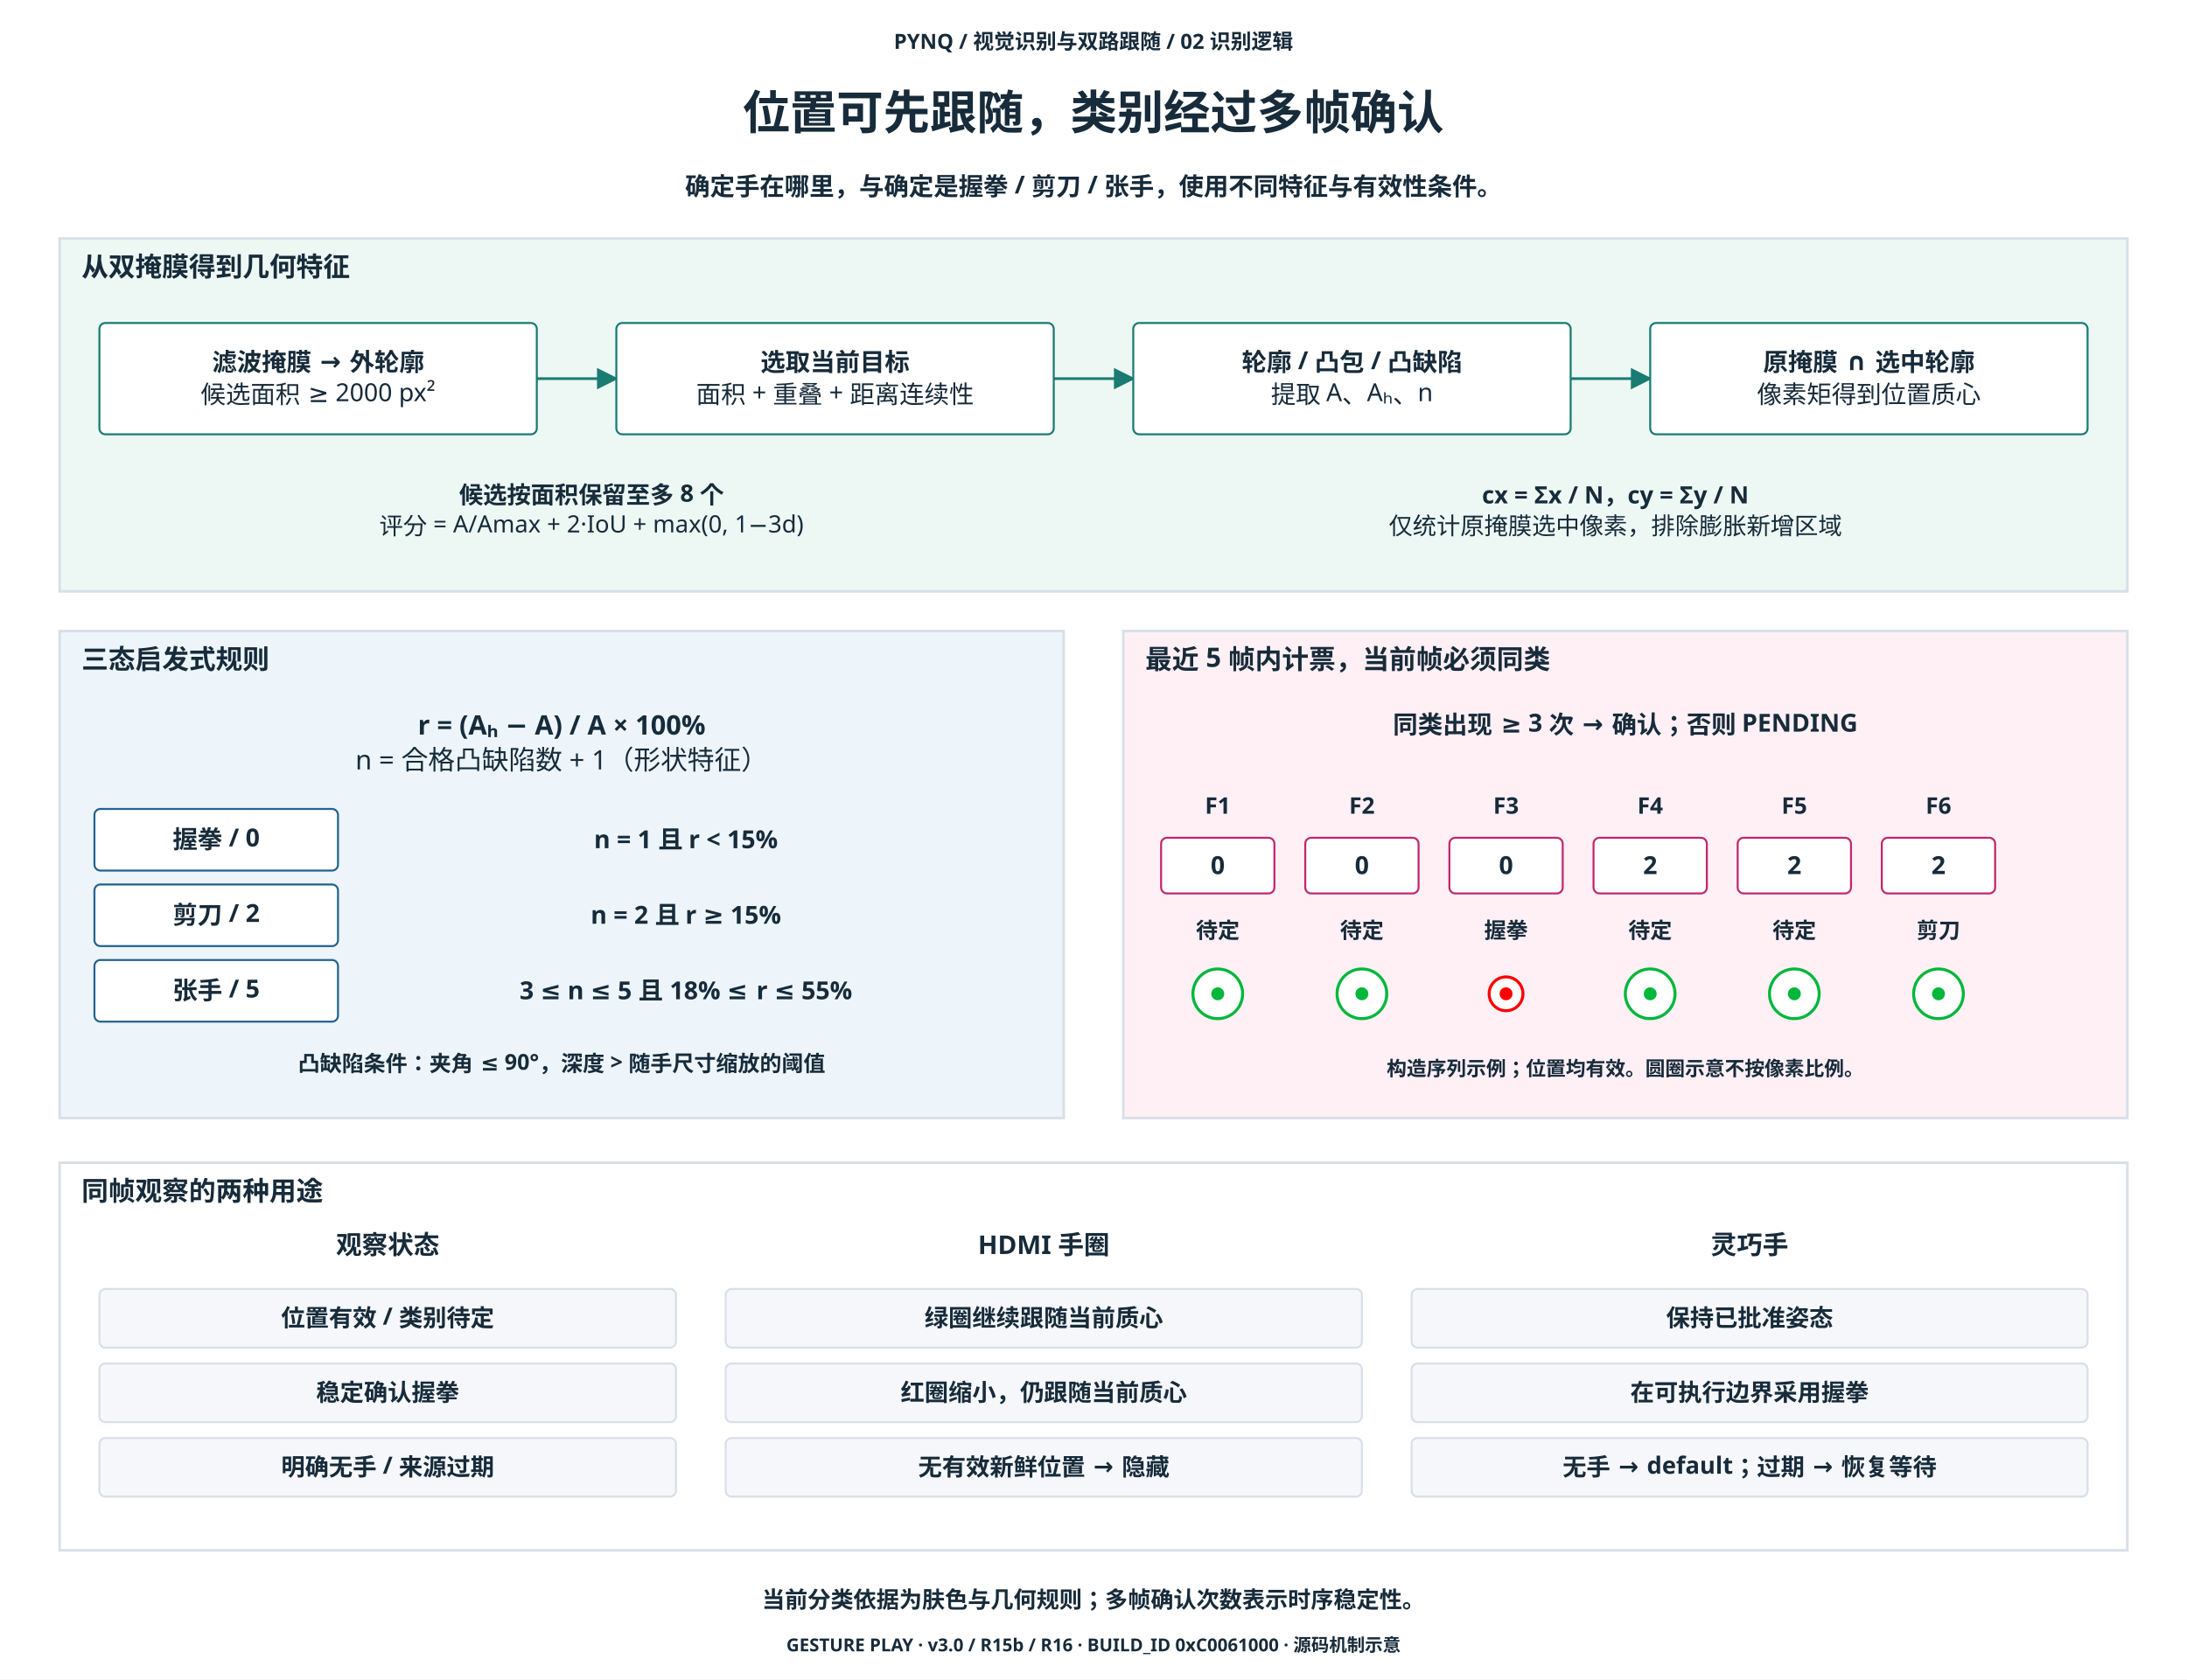
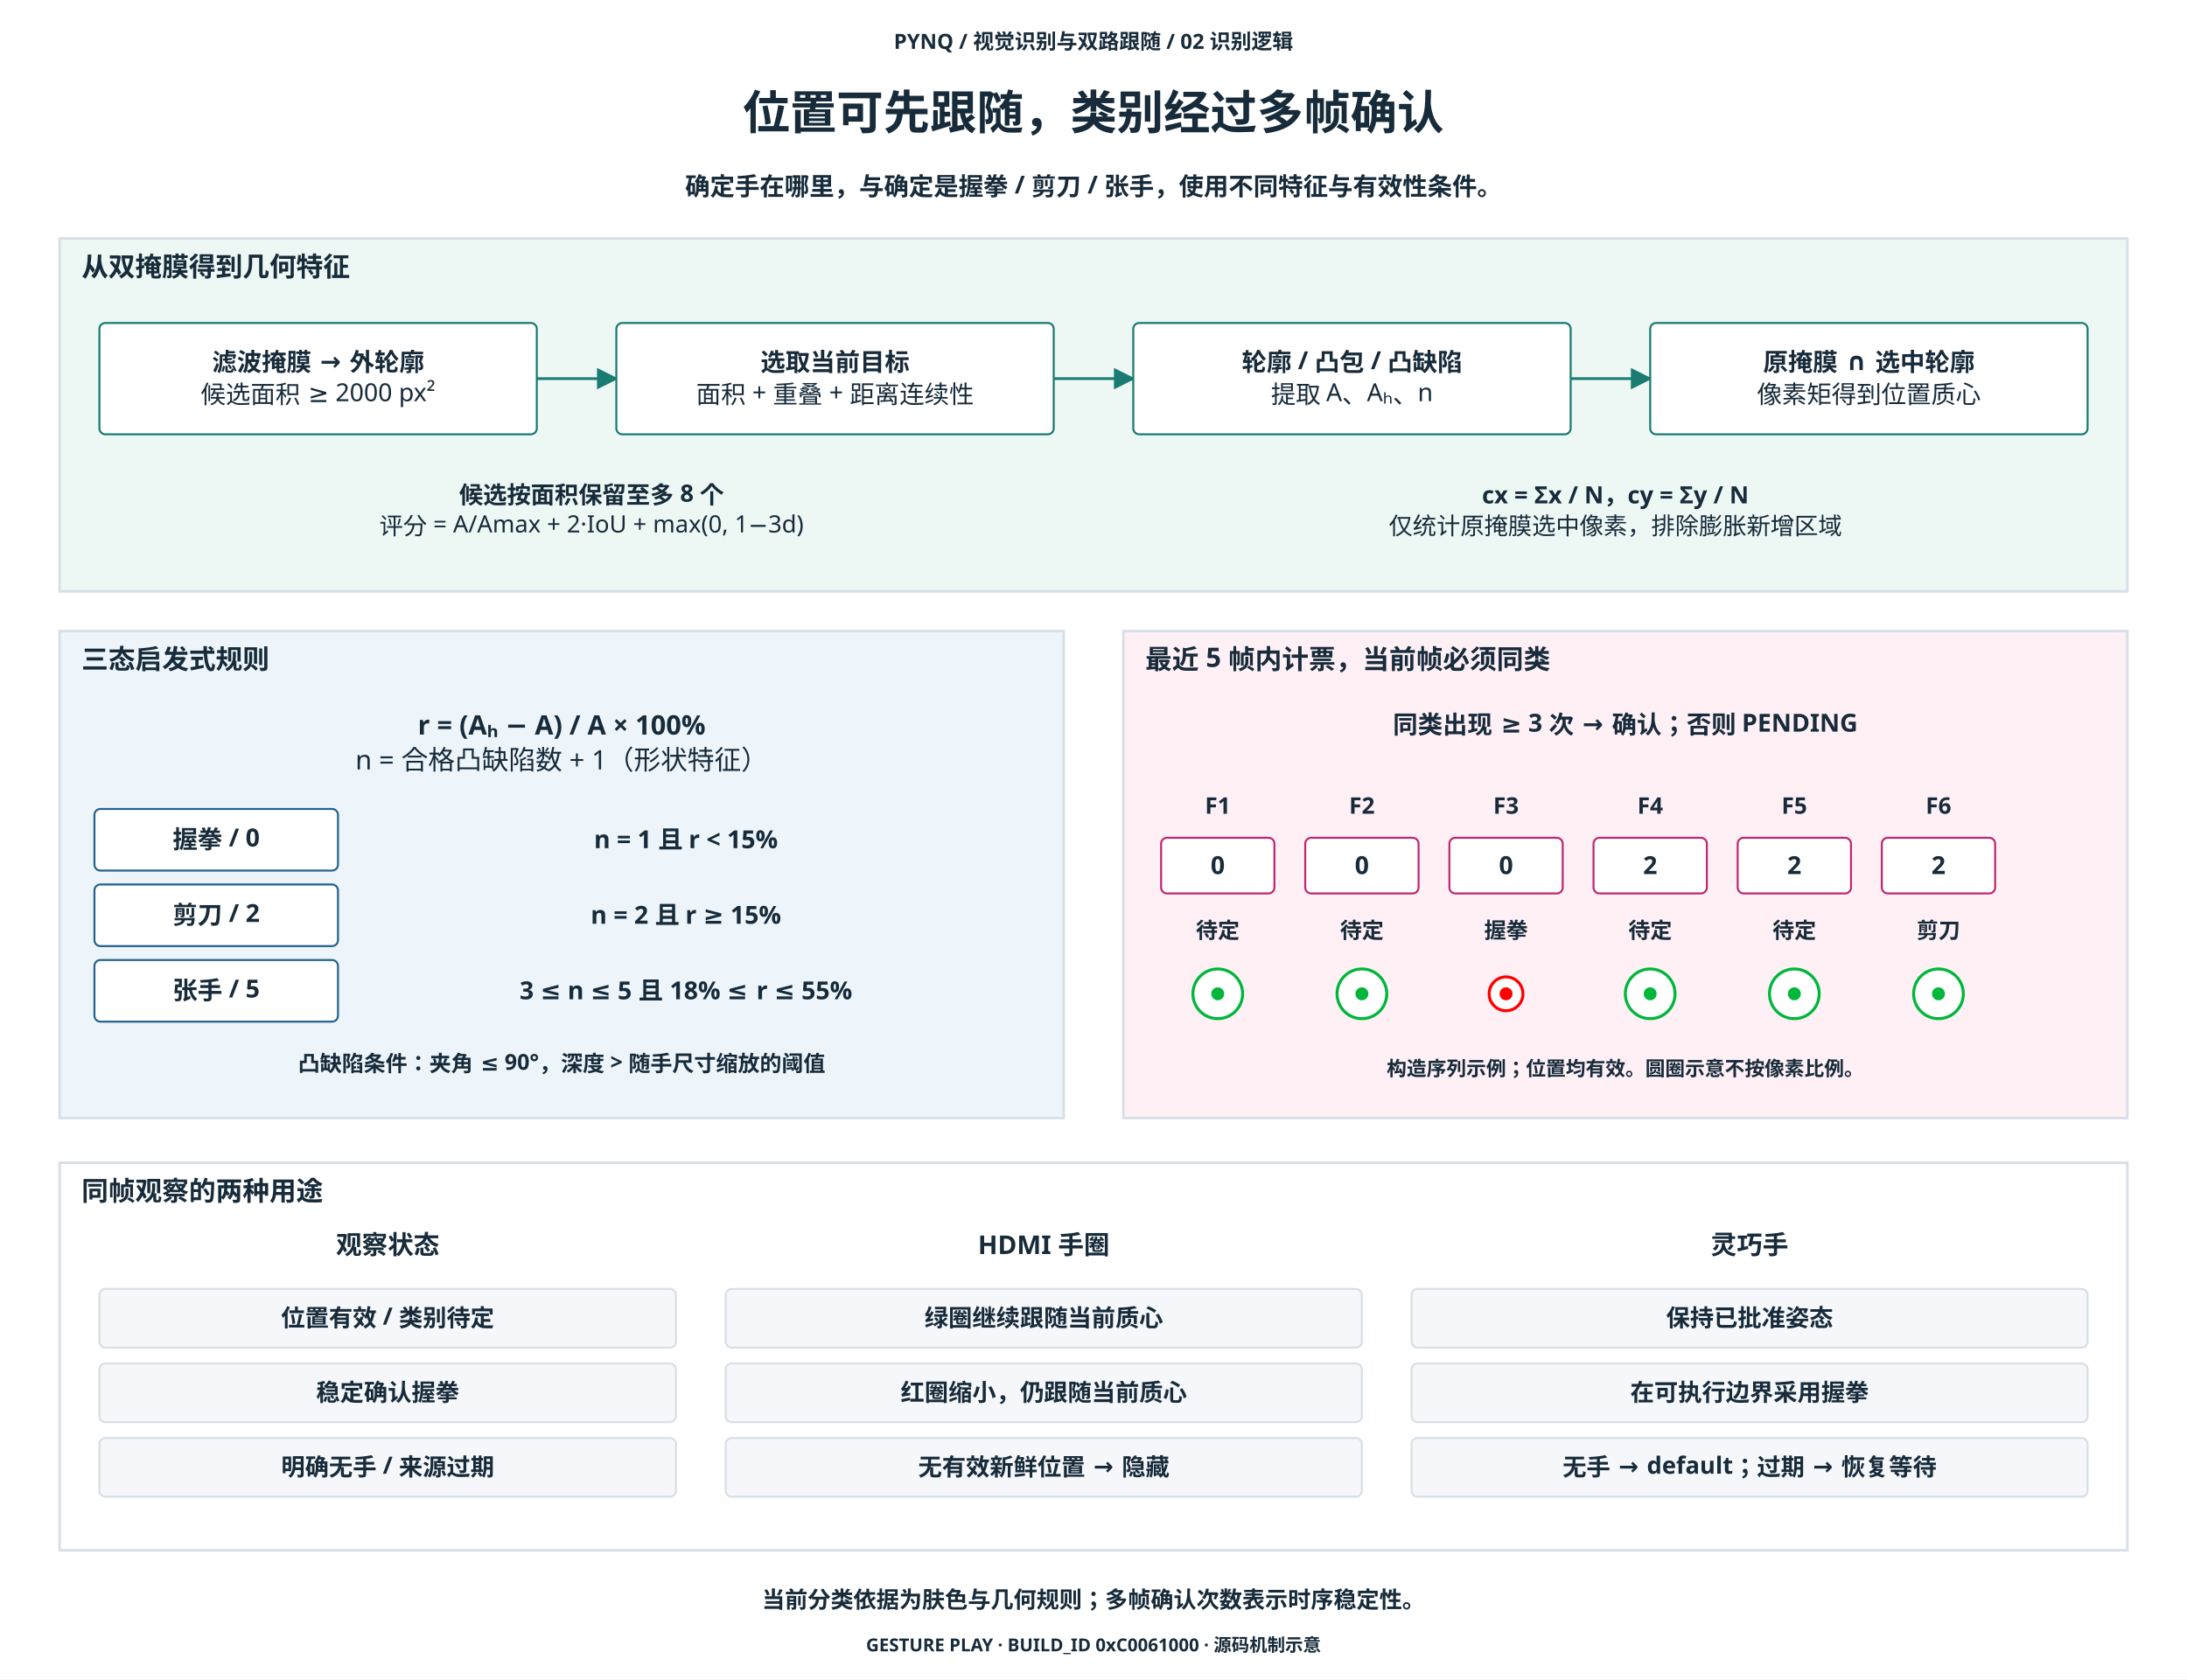
<svg xmlns="http://www.w3.org/2000/svg" width="2200" height="1690" viewBox="0 0 2200 1690">
  <rect x="0" y="0" width="2200" height="1690" fill="#ffffff" />
  <defs>
    <marker id="arrow0" viewBox="0 0 10 10" refX="9" refY="5" markerWidth="8" markerHeight="8" orient="auto-start-reverse">
      <path d="M0,0 L10,5 L0,10 z" fill="#197b71" />
    </marker>
  </defs>
  <g font-family="Microsoft YaHei" fill="#172b3a">
    <rect x="60" y="240" width="2080" height="355" rx="0" fill="#edf8f5" stroke="#d8dfe7" stroke-width="2.6" />
    <text x="82" y="278.0" text-anchor="start" font-size="27" font-weight="600">从双掩膜得到几何特征</text>
    <rect x="60" y="635" width="1010" height="490" rx="0" fill="#edf5fb" stroke="#d8dfe7" stroke-width="2.6" />
    <text x="82" y="673.0" text-anchor="start" font-size="27" font-weight="600">三态启发式规则</text>
    <rect x="1130" y="635" width="1010" height="490" rx="0" fill="#fff0f6" stroke="#d8dfe7" stroke-width="2.6" />
    <text x="1152" y="673.0" text-anchor="start" font-size="27" font-weight="600">最近 5 帧内计票，当前帧必须同类</text>
    <rect x="60" y="1170" width="2080" height="390" rx="0" fill="#ffffff" stroke="#d8dfe7" stroke-width="2.6" />
    <text x="82" y="1208.0" text-anchor="start" font-size="27" font-weight="600">同帧观察的两种用途</text>
    <path d="M540,381 L620,381" fill="none" stroke="#197b71" stroke-width="2.7" marker-end="url(#arrow0)" />
    <path d="M1060,381 L1140,381" fill="none" stroke="#197b71" stroke-width="2.7" marker-end="url(#arrow0)" />
    <path d="M1580,381 L1660,381" fill="none" stroke="#197b71" stroke-width="2.7" marker-end="url(#arrow0)" />
    <text x="1100.0" y="49.14" text-anchor="middle" font-size="21" font-weight="600">PYNQ  /  视觉识别与双路跟随  /  02  识别逻辑</text>
    <text x="1100.0" y="129.98" text-anchor="middle" font-size="47" font-weight="600">位置可先跟随，类别经过多帧确认</text>
    <text x="1100.0" y="196.5" text-anchor="middle" font-size="25" font-weight="600">确定手在哪里，与确定是握拳 / 剪刀 / 张手，使用不同特征与有效性条件。</text>
-     <text x="1100.0" y="1661.62" text-anchor="middle" font-size="18" font-weight="600">GESTURE PLAY  ·  v3.0 / R15b / R16  ·  BUILD_ID 0xC0061000  ·  源码机制示意</text>
+     <text x="1100.0" y="1661.62" text-anchor="middle" font-size="18" font-weight="600">GESTURE PLAY  ·  BUILD_ID 0xC0061000  ·  源码机制示意</text>
    <rect x="100" y="325" width="440" height="112" rx="6" fill="#ffffff" stroke="#197b71" stroke-width="2" />
    <text x="320.0" y="373.25" text-anchor="middle" font-size="25" font-weight="600">滤波掩膜 → 外轮廓</text>
    <text x="320.0" y="405.75" text-anchor="middle" font-size="25" font-weight="400">候选面积 ≥ 2000 px²</text>
    <rect x="620" y="325" width="440" height="112" rx="6" fill="#ffffff" stroke="#197b71" stroke-width="2" />
    <text x="840.0" y="373.25" text-anchor="middle" font-size="25" font-weight="600">选取当前目标</text>
    <text x="840.0" y="405.75" text-anchor="middle" font-size="25" font-weight="400">面积 + 重叠 + 距离连续性</text>
    <rect x="1140" y="325" width="440" height="112" rx="6" fill="#ffffff" stroke="#197b71" stroke-width="2" />
    <text x="1360.0" y="373.25" text-anchor="middle" font-size="25" font-weight="600">轮廓 / 凸包 / 凸缺陷</text>
    <text x="1360.0" y="405.75" text-anchor="middle" font-size="25" font-weight="400">提取 A、Aₕ、n</text>
    <rect x="1660" y="325" width="440" height="112" rx="6" fill="#ffffff" stroke="#197b71" stroke-width="2" />
    <text x="1880.0" y="373.25" text-anchor="middle" font-size="25" font-weight="600">原掩膜 ∩ 选中轮廓</text>
    <text x="1880.0" y="405.75" text-anchor="middle" font-size="25" font-weight="400">像素矩得到位置质心</text>
    <text x="595.0" y="506.56" text-anchor="middle" font-size="24" font-weight="600">候选按面积保留至多 8 个</text>
    <text x="595.0" y="537.76" text-anchor="middle" font-size="24" font-weight="400">评分 = A/Amax + 2·IoU + max(0, 1−3d)</text>
    <text x="1625.0" y="506.56" text-anchor="middle" font-size="24" font-weight="600">cx = Σx / N，cy = Σy / N</text>
    <text x="1625.0" y="537.76" text-anchor="middle" font-size="24" font-weight="400">仅统计原掩膜选中像素，排除膨胀新增区域</text>
    <text x="565.0" y="739.13" text-anchor="middle" font-size="27" font-weight="600">r = (Aₕ − A) / A × 100%</text>
    <text x="565.0" y="774.23" text-anchor="middle" font-size="27" font-weight="400">n = 合格凸缺陷数 + 1（形状特征）</text>
    <rect x="95" y="814" width="245" height="62" rx="6" fill="#ffffff" stroke="#25638d" stroke-width="2" />
    <text x="217.5" y="853.5" text-anchor="middle" font-size="25" font-weight="600">握拳 / 0</text>
    <text x="690.0" y="853.5" text-anchor="middle" font-size="25" font-weight="600">n = 1 且 r &lt; 15%</text>
    <rect x="95" y="890" width="245" height="62" rx="6" fill="#ffffff" stroke="#25638d" stroke-width="2" />
    <text x="217.5" y="929.5" text-anchor="middle" font-size="25" font-weight="600">剪刀 / 2</text>
    <text x="690.0" y="929.5" text-anchor="middle" font-size="25" font-weight="600">n = 2 且 r ≥ 15%</text>
    <rect x="95" y="966" width="245" height="62" rx="6" fill="#ffffff" stroke="#25638d" stroke-width="2" />
    <text x="217.5" y="1005.5" text-anchor="middle" font-size="25" font-weight="600">张手 / 5</text>
    <text x="690.0" y="1005.5" text-anchor="middle" font-size="25" font-weight="600">3 ≤ n ≤ 5 且 18% ≤ r ≤ 55%</text>
    <text x="565.0" y="1077.98" text-anchor="middle" font-size="22" font-weight="600">凸缺陷条件：夹角 ≤ 90°，深度 &gt; 随手尺寸缩放的阈值</text>
    <text x="1635.0" y="738.0" text-anchor="middle" font-size="25" font-weight="600">同类出现 ≥ 3 次 → 确认；否则 PENDING</text>
    <text x="1225.0" y="818.82" text-anchor="middle" font-size="23" font-weight="600">F1</text>
    <rect x="1168" y="843" width="114" height="56" rx="6" fill="#ffffff" stroke="#bf286e" stroke-width="2" />
    <text x="1225.0" y="879.5" text-anchor="middle" font-size="25" font-weight="600">0</text>
    <text x="1225.0" y="943.98" text-anchor="middle" font-size="22" font-weight="600">待定</text>
    <ellipse cx="1225.0" cy="1000.0" rx="25.0" ry="25.0" fill="#ffffff" stroke="#00b73b" stroke-width="3" />
    <text x="1225.0" y="1000.34" text-anchor="middle" font-size="1" font-weight="600" />
    <ellipse cx="1225.0" cy="1000.0" rx="5.0" ry="5.0" fill="#00b73b" stroke="#00b73b" stroke-width="3" />
    <text x="1225.0" y="1000.34" text-anchor="middle" font-size="1" font-weight="600" />
    <text x="1370.0" y="818.82" text-anchor="middle" font-size="23" font-weight="600">F2</text>
    <rect x="1313" y="843" width="114" height="56" rx="6" fill="#ffffff" stroke="#bf286e" stroke-width="2" />
    <text x="1370.0" y="879.5" text-anchor="middle" font-size="25" font-weight="600">0</text>
    <text x="1370.0" y="943.98" text-anchor="middle" font-size="22" font-weight="600">待定</text>
    <ellipse cx="1370.0" cy="1000.0" rx="25.0" ry="25.0" fill="#ffffff" stroke="#00b73b" stroke-width="3" />
    <text x="1370.0" y="1000.34" text-anchor="middle" font-size="1" font-weight="600" />
    <ellipse cx="1370.0" cy="1000.0" rx="5.0" ry="5.0" fill="#00b73b" stroke="#00b73b" stroke-width="3" />
    <text x="1370.0" y="1000.34" text-anchor="middle" font-size="1" font-weight="600" />
    <text x="1515.0" y="818.82" text-anchor="middle" font-size="23" font-weight="600">F3</text>
    <rect x="1458" y="843" width="114" height="56" rx="6" fill="#ffffff" stroke="#bf286e" stroke-width="2" />
    <text x="1515.0" y="879.5" text-anchor="middle" font-size="25" font-weight="600">0</text>
    <text x="1515.0" y="943.98" text-anchor="middle" font-size="22" font-weight="600">握拳</text>
    <ellipse cx="1515.0" cy="1000.0" rx="17.0" ry="17.0" fill="#ffffff" stroke="#ff0000" stroke-width="3" />
    <text x="1515.0" y="1000.34" text-anchor="middle" font-size="1" font-weight="600" />
    <ellipse cx="1515.0" cy="1000.0" rx="5.0" ry="5.0" fill="#ff0000" stroke="#ff0000" stroke-width="3" />
    <text x="1515.0" y="1000.34" text-anchor="middle" font-size="1" font-weight="600" />
    <text x="1660.0" y="818.82" text-anchor="middle" font-size="23" font-weight="600">F4</text>
    <rect x="1603" y="843" width="114" height="56" rx="6" fill="#ffffff" stroke="#bf286e" stroke-width="2" />
    <text x="1660.0" y="879.5" text-anchor="middle" font-size="25" font-weight="600">2</text>
    <text x="1660.0" y="943.98" text-anchor="middle" font-size="22" font-weight="600">待定</text>
    <ellipse cx="1660.0" cy="1000.0" rx="25.0" ry="25.0" fill="#ffffff" stroke="#00b73b" stroke-width="3" />
    <text x="1660.0" y="1000.34" text-anchor="middle" font-size="1" font-weight="600" />
    <ellipse cx="1660.0" cy="1000.0" rx="5.0" ry="5.0" fill="#00b73b" stroke="#00b73b" stroke-width="3" />
    <text x="1660.0" y="1000.34" text-anchor="middle" font-size="1" font-weight="600" />
    <text x="1805.0" y="818.82" text-anchor="middle" font-size="23" font-weight="600">F5</text>
    <rect x="1748" y="843" width="114" height="56" rx="6" fill="#ffffff" stroke="#bf286e" stroke-width="2" />
    <text x="1805.0" y="879.5" text-anchor="middle" font-size="25" font-weight="600">2</text>
    <text x="1805.0" y="943.98" text-anchor="middle" font-size="22" font-weight="600">待定</text>
    <ellipse cx="1805.0" cy="1000.0" rx="25.0" ry="25.0" fill="#ffffff" stroke="#00b73b" stroke-width="3" />
    <text x="1805.0" y="1000.34" text-anchor="middle" font-size="1" font-weight="600" />
    <ellipse cx="1805.0" cy="1000.0" rx="5.0" ry="5.0" fill="#00b73b" stroke="#00b73b" stroke-width="3" />
    <text x="1805.0" y="1000.34" text-anchor="middle" font-size="1" font-weight="600" />
    <text x="1950.0" y="818.82" text-anchor="middle" font-size="23" font-weight="600">F6</text>
    <rect x="1893" y="843" width="114" height="56" rx="6" fill="#ffffff" stroke="#bf286e" stroke-width="2" />
    <text x="1950.0" y="879.5" text-anchor="middle" font-size="25" font-weight="600">2</text>
    <text x="1950.0" y="943.98" text-anchor="middle" font-size="22" font-weight="600">剪刀</text>
    <ellipse cx="1950.0" cy="1000.0" rx="25.0" ry="25.0" fill="#ffffff" stroke="#00b73b" stroke-width="3" />
    <text x="1950.0" y="1000.34" text-anchor="middle" font-size="1" font-weight="600" />
    <ellipse cx="1950.0" cy="1000.0" rx="5.0" ry="5.0" fill="#00b73b" stroke="#00b73b" stroke-width="3" />
    <text x="1950.0" y="1000.34" text-anchor="middle" font-size="1" font-weight="600" />
    <text x="1635.0" y="1082.3" text-anchor="middle" font-size="20" font-weight="600">构造序列示例；位置均有效。圆圈示意不按像素比例。</text>
    <text x="390.0" y="1261.84" text-anchor="middle" font-size="26" font-weight="600">观察状态</text>
    <text x="1050.0" y="1261.84" text-anchor="middle" font-size="26" font-weight="600">HDMI 手圈</text>
    <text x="1760.0" y="1261.84" text-anchor="middle" font-size="26" font-weight="600">灵巧手</text>
    <rect x="100" y="1297" width="580" height="59" rx="6" fill="#f5f7fa" stroke="#d8dfe7" stroke-width="2" />
    <text x="390.0" y="1334.66" text-anchor="middle" font-size="24" font-weight="600">位置有效 / 类别待定</text>
    <rect x="730" y="1297" width="640" height="59" rx="6" fill="#f5f7fa" stroke="#d8dfe7" stroke-width="2" />
    <text x="1050.0" y="1334.66" text-anchor="middle" font-size="24" font-weight="600">绿圈继续跟随当前质心</text>
    <rect x="1420" y="1297" width="680" height="59" rx="6" fill="#f5f7fa" stroke="#d8dfe7" stroke-width="2" />
    <text x="1760.0" y="1334.66" text-anchor="middle" font-size="24" font-weight="600">保持已批准姿态</text>
    <rect x="100" y="1372" width="580" height="59" rx="6" fill="#f5f7fa" stroke="#d8dfe7" stroke-width="2" />
    <text x="390.0" y="1409.66" text-anchor="middle" font-size="24" font-weight="600">稳定确认握拳</text>
    <rect x="730" y="1372" width="640" height="59" rx="6" fill="#f5f7fa" stroke="#d8dfe7" stroke-width="2" />
    <text x="1050.0" y="1409.66" text-anchor="middle" font-size="24" font-weight="600">红圈缩小，仍跟随当前质心</text>
    <rect x="1420" y="1372" width="680" height="59" rx="6" fill="#f5f7fa" stroke="#d8dfe7" stroke-width="2" />
    <text x="1760.0" y="1409.66" text-anchor="middle" font-size="24" font-weight="600">在可执行边界采用握拳</text>
    <rect x="100" y="1447" width="580" height="59" rx="6" fill="#f5f7fa" stroke="#d8dfe7" stroke-width="2" />
    <text x="390.0" y="1484.66" text-anchor="middle" font-size="24" font-weight="600">明确无手 / 来源过期</text>
    <rect x="730" y="1447" width="640" height="59" rx="6" fill="#f5f7fa" stroke="#d8dfe7" stroke-width="2" />
    <text x="1050.0" y="1484.66" text-anchor="middle" font-size="24" font-weight="600">无有效新鲜位置 → 隐藏</text>
    <rect x="1420" y="1447" width="680" height="59" rx="6" fill="#f5f7fa" stroke="#d8dfe7" stroke-width="2" />
    <text x="1760.0" y="1484.66" text-anchor="middle" font-size="24" font-weight="600">无手 → default；过期 → 恢复等待</text>
    <text x="1100.0" y="1617.82" text-anchor="middle" font-size="23" font-weight="600">当前分类依据为肤色与几何规则；多帧确认次数表示时序稳定性。</text>
  </g>
</svg>
